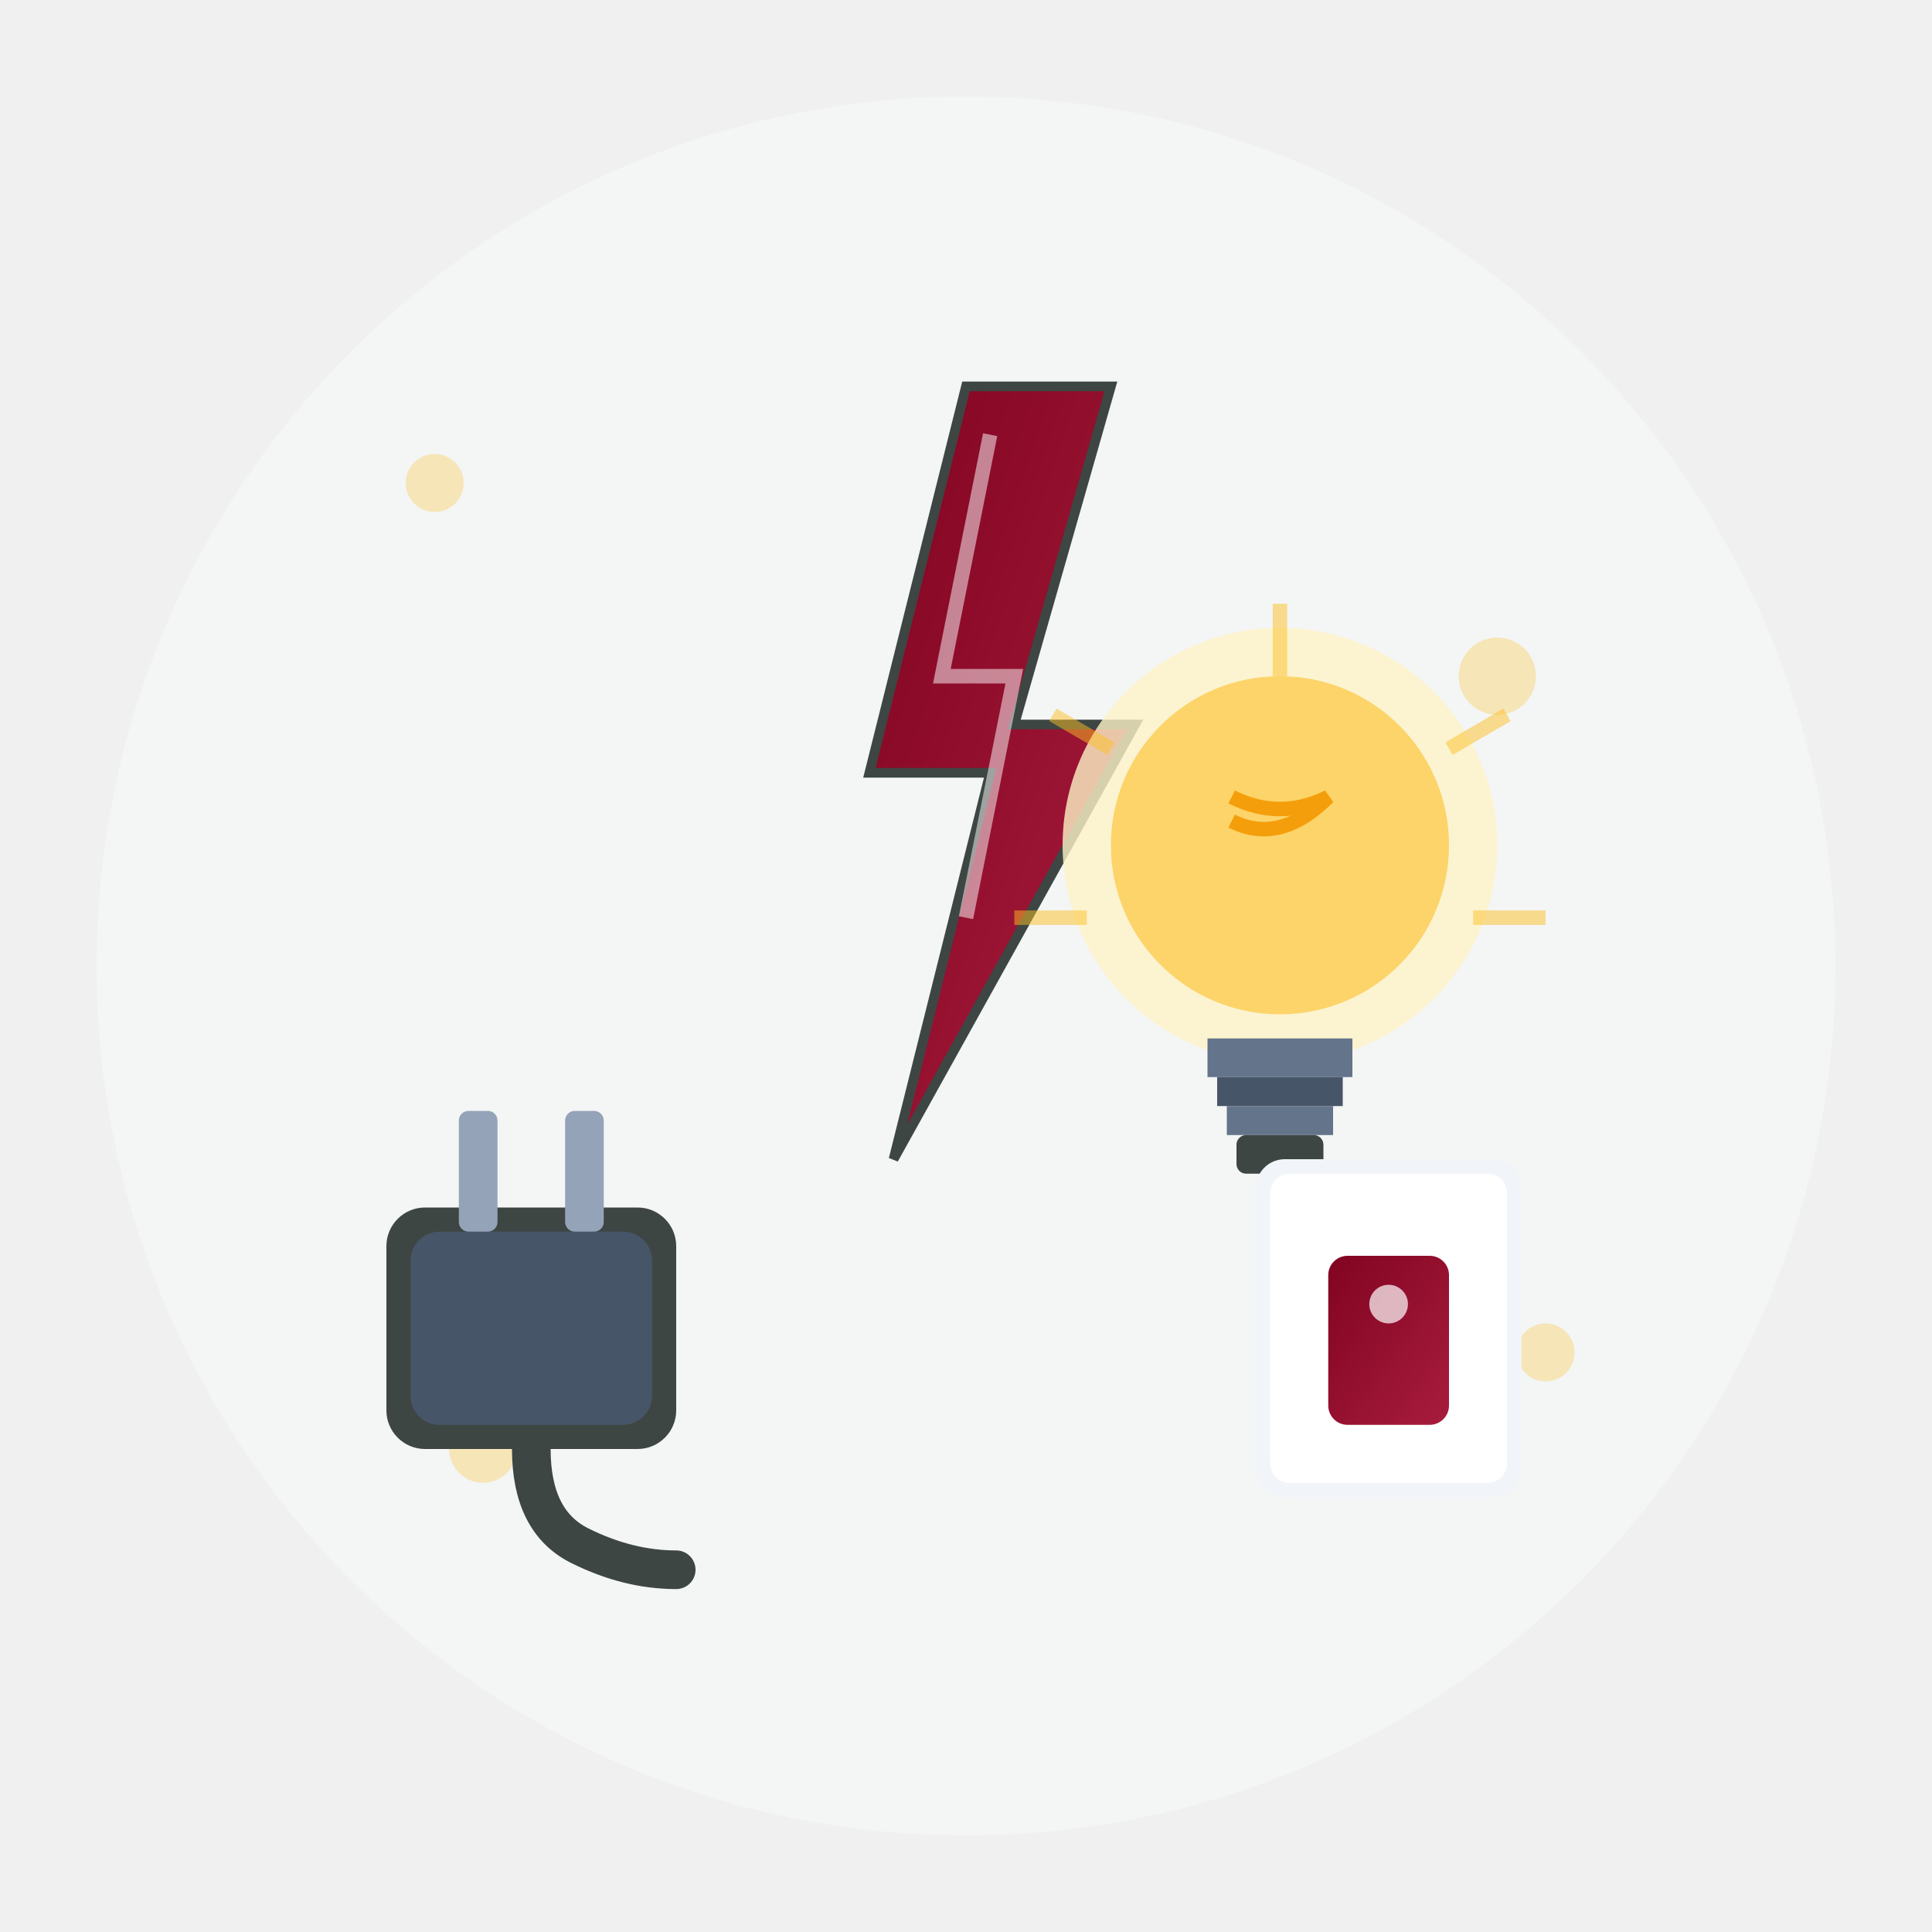
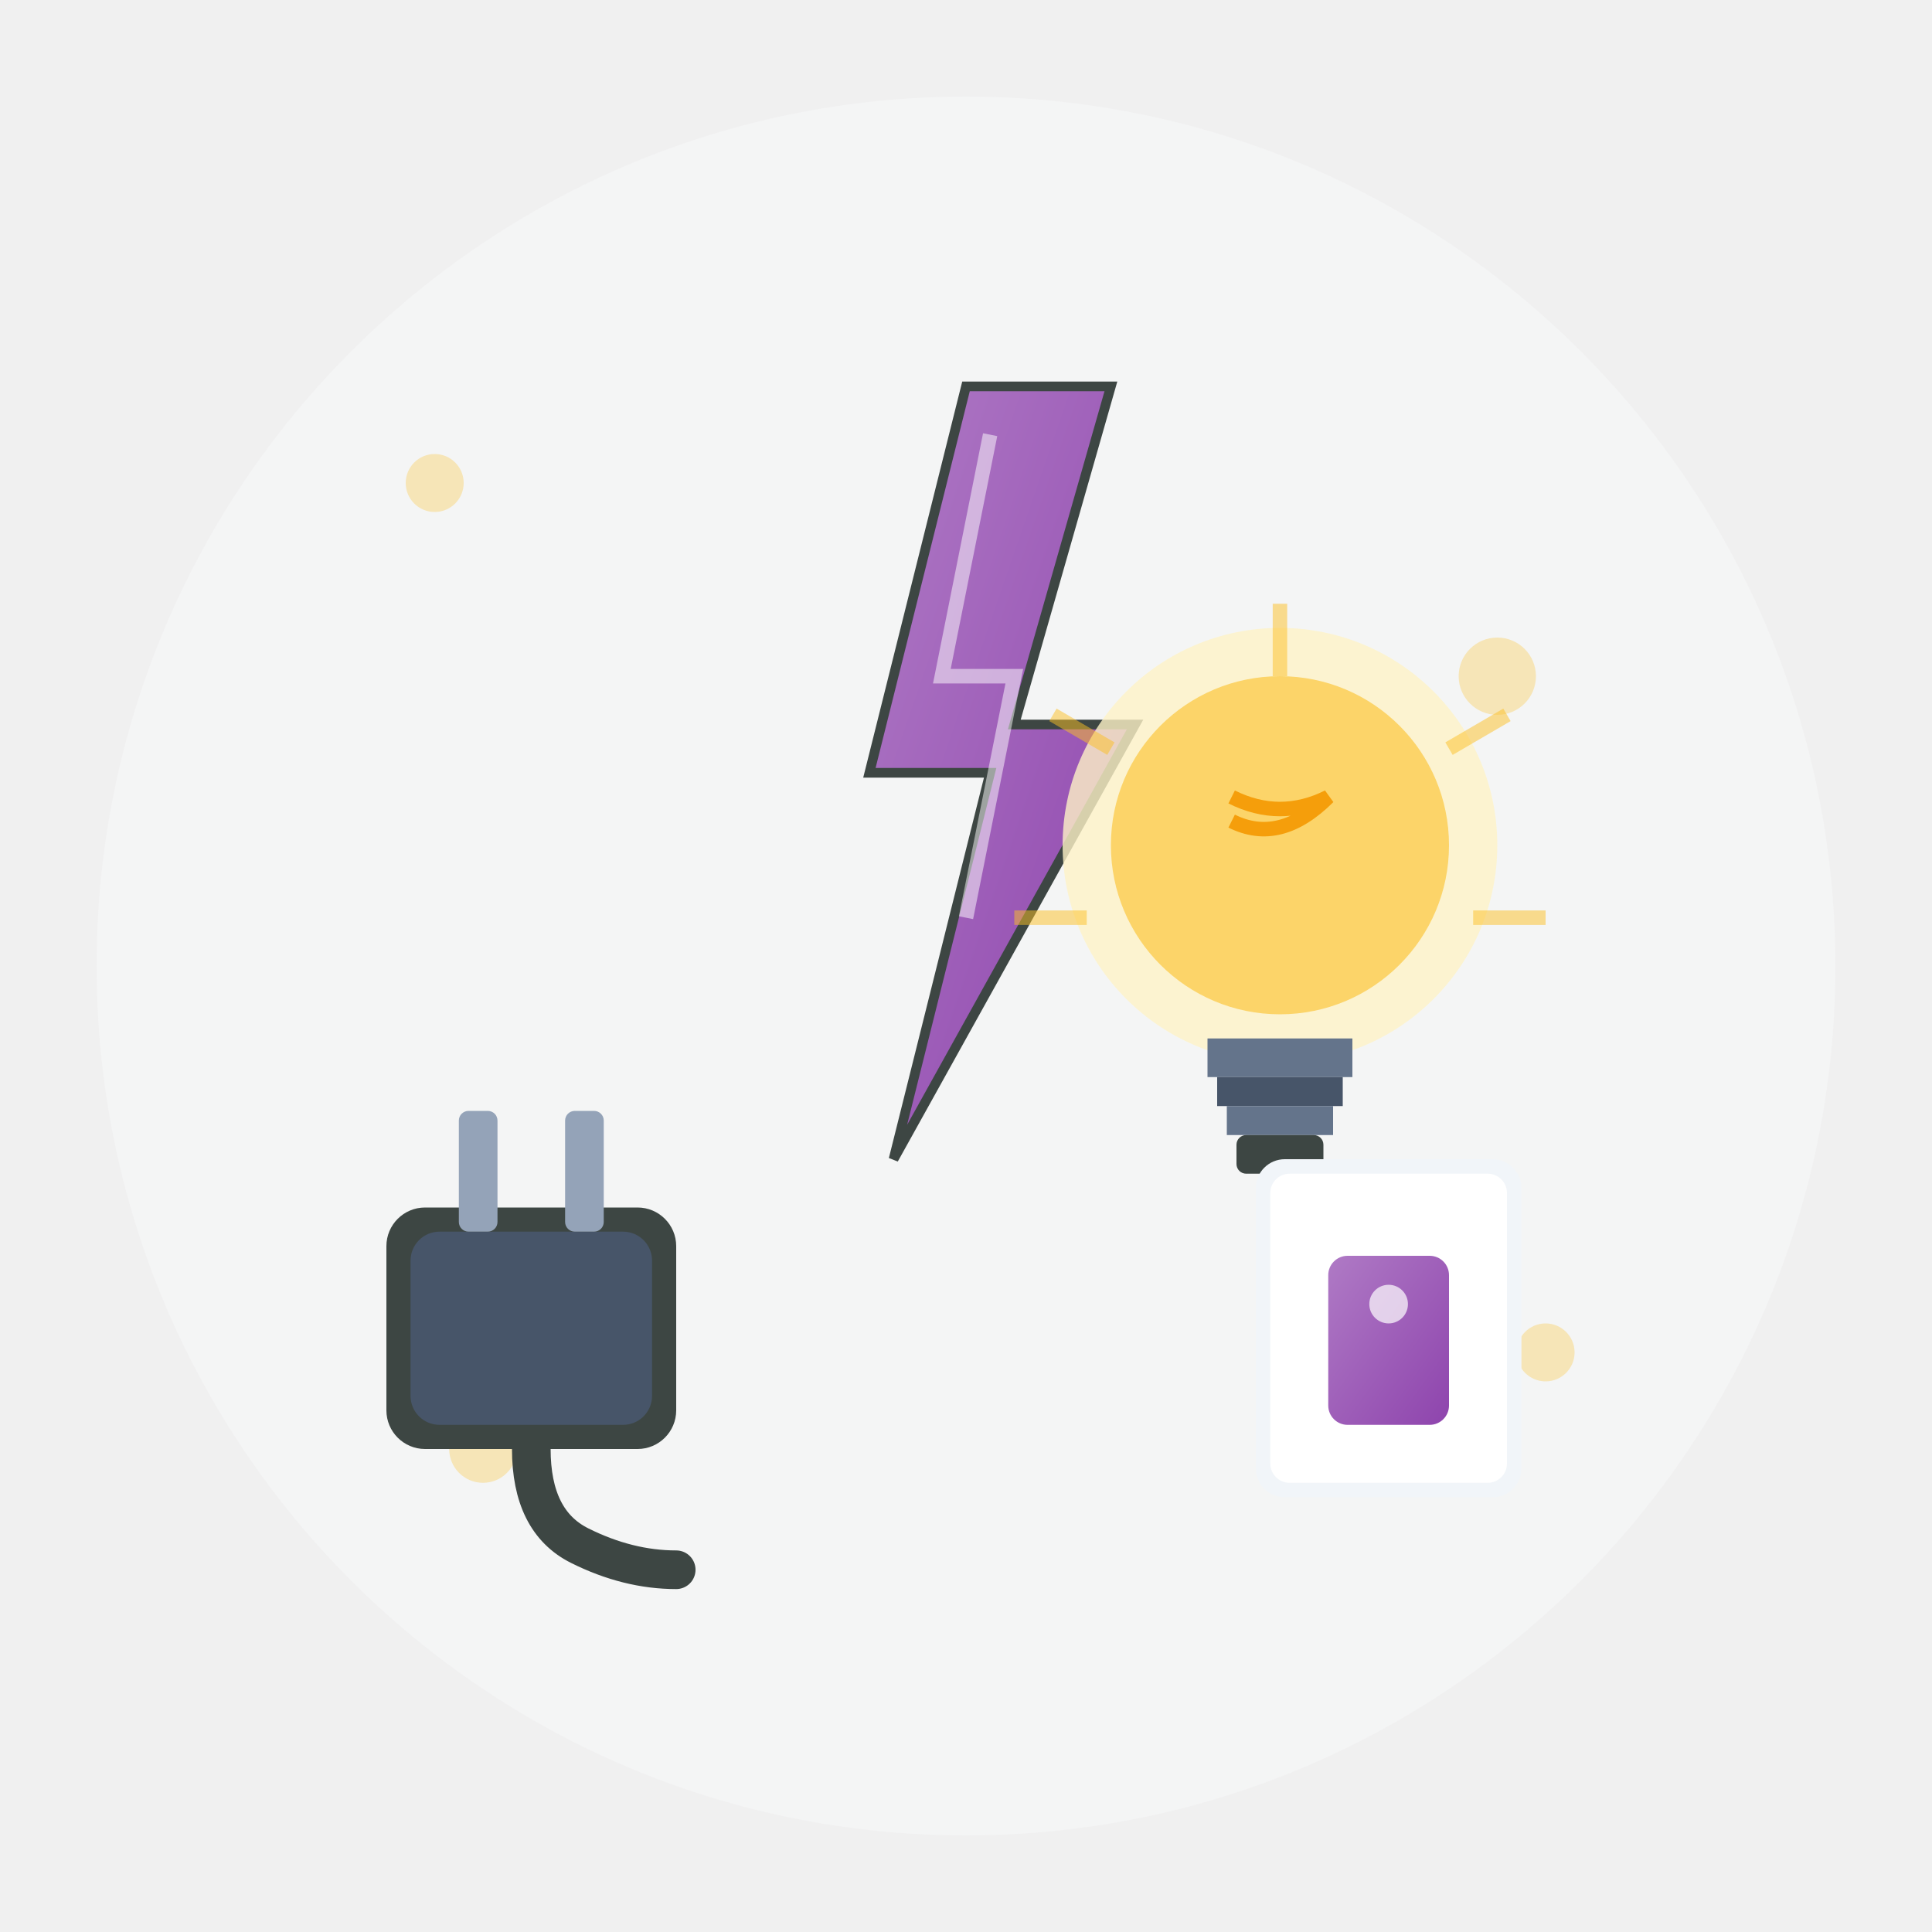
<svg xmlns="http://www.w3.org/2000/svg" viewBox="0 0 400 400">
  <defs>
    <linearGradient id="elecGrad" x1="0%" y1="0%" x2="100%" y2="100%">
-       <stop offset="0%" style="stop-color:#810421;stop-opacity:1" />
-       <stop offset="100%" style="stop-color:#a81c3d;stop-opacity:1" />
+       <stop offset="0%" style="stop-color:#AF7AC5;stop-opacity:1" />
+       <stop offset="100%" style="stop-color:#8E44AD;stop-opacity:1" />
    </linearGradient>
  </defs>
  <circle cx="200" cy="200" r="180" fill="#f8f9fa" opacity="0.5" />
  <g fill="#fbbf24" opacity="0.3">
    <circle cx="90" cy="100" r="6" />
    <circle cx="310" cy="140" r="8" />
    <circle cx="100" cy="300" r="7" />
    <circle cx="320" cy="280" r="6" />
  </g>
  <g transform="translate(150, 80)">
    <path d="M 50 0 L 30 80 L 55 80 L 35 160 L 85 70 L 60 70 L 80 0 Z" fill="url(#elecGrad)" stroke="#3d4643" stroke-width="2" />
    <path d="M 55 10 L 45 60 L 60 60 L 50 110" fill="none" stroke="#ffffff" stroke-width="3" opacity="0.5" />
  </g>
  <g transform="translate(230, 140)">
    <circle cx="35" cy="35" r="45" fill="#fef3c7" opacity="0.8" />
    <circle cx="35" cy="35" r="35" fill="#fbbf24" opacity="0.6" />
    <path d="M 25 25 Q 35 30, 45 25 Q 35 35, 25 30" fill="none" stroke="#f59e0b" stroke-width="3" />
    <rect x="20" y="75" width="30" height="8" fill="#64748b" />
    <rect x="22" y="83" width="26" height="6" fill="#475569" />
    <rect x="24" y="89" width="22" height="6" fill="#64748b" />
    <rect x="26" y="95" width="18" height="8" rx="2" fill="#3d4643" />
    <g stroke="#fbbf24" stroke-width="3" opacity="0.5">
      <line x1="35" y1="0" x2="35" y2="-15" />
      <line x1="70" y1="15" x2="82" y2="8" />
      <line x1="75" y1="50" x2="90" y2="50" />
      <line x1="0" y1="15" x2="-12" y2="8" />
      <line x1="-5" y1="50" x2="-20" y2="50" />
    </g>
  </g>
  <g transform="translate(80, 230)">
    <rect x="0" y="20" width="60" height="50" rx="8" fill="#3d4643" />
    <rect x="5" y="25" width="50" height="40" rx="6" fill="#475569" />
    <rect x="15" y="0" width="8" height="25" rx="2" fill="#94a3b8" />
    <rect x="37" y="0" width="8" height="25" rx="2" fill="#94a3b8" />
    <path d="M 30 70 Q 30 85, 40 90 T 60 95" fill="none" stroke="#3d4643" stroke-width="8" stroke-linecap="round" />
  </g>
  <g transform="translate(260, 240)">
    <rect x="0" y="0" width="55" height="70" rx="6" fill="#f1f5f9" />
    <rect x="3" y="3" width="49" height="64" rx="4" fill="#ffffff" />
    <rect x="15" y="20" width="25" height="35" rx="4" fill="url(#elecGrad)" />
    <circle cx="27.5" cy="30" r="4" fill="#ffffff" opacity="0.7" />
  </g>
</svg>
